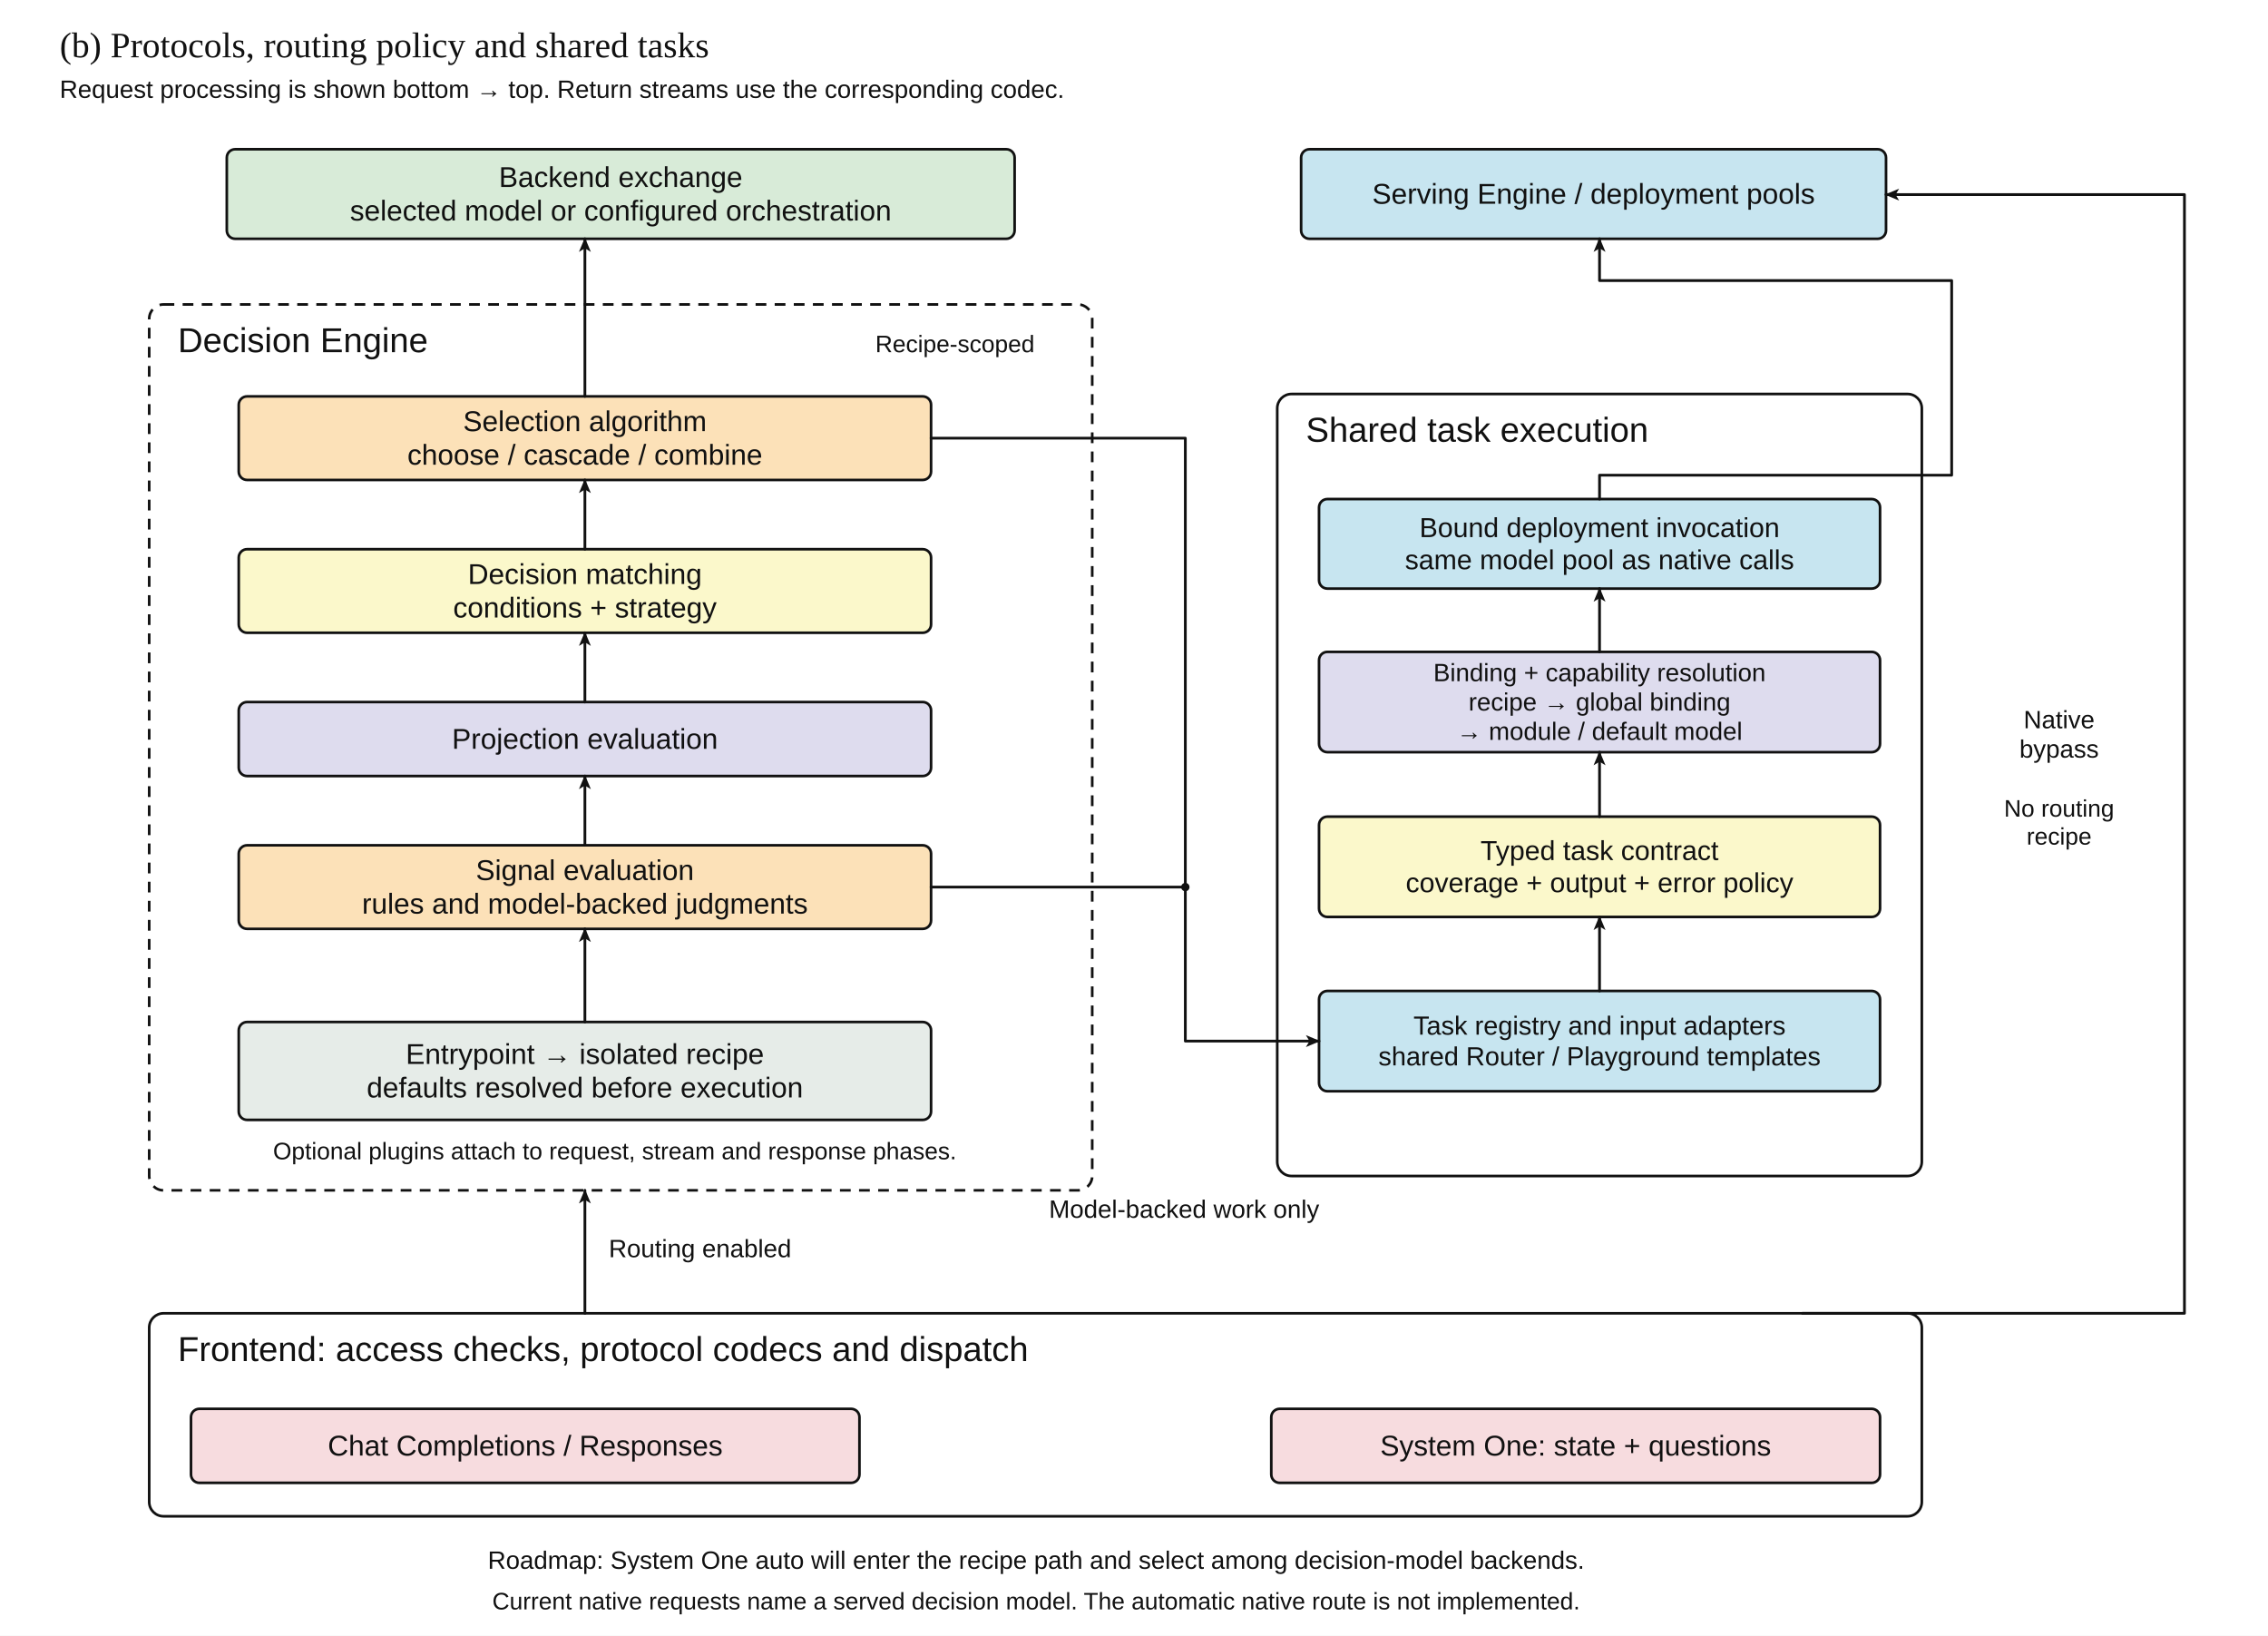
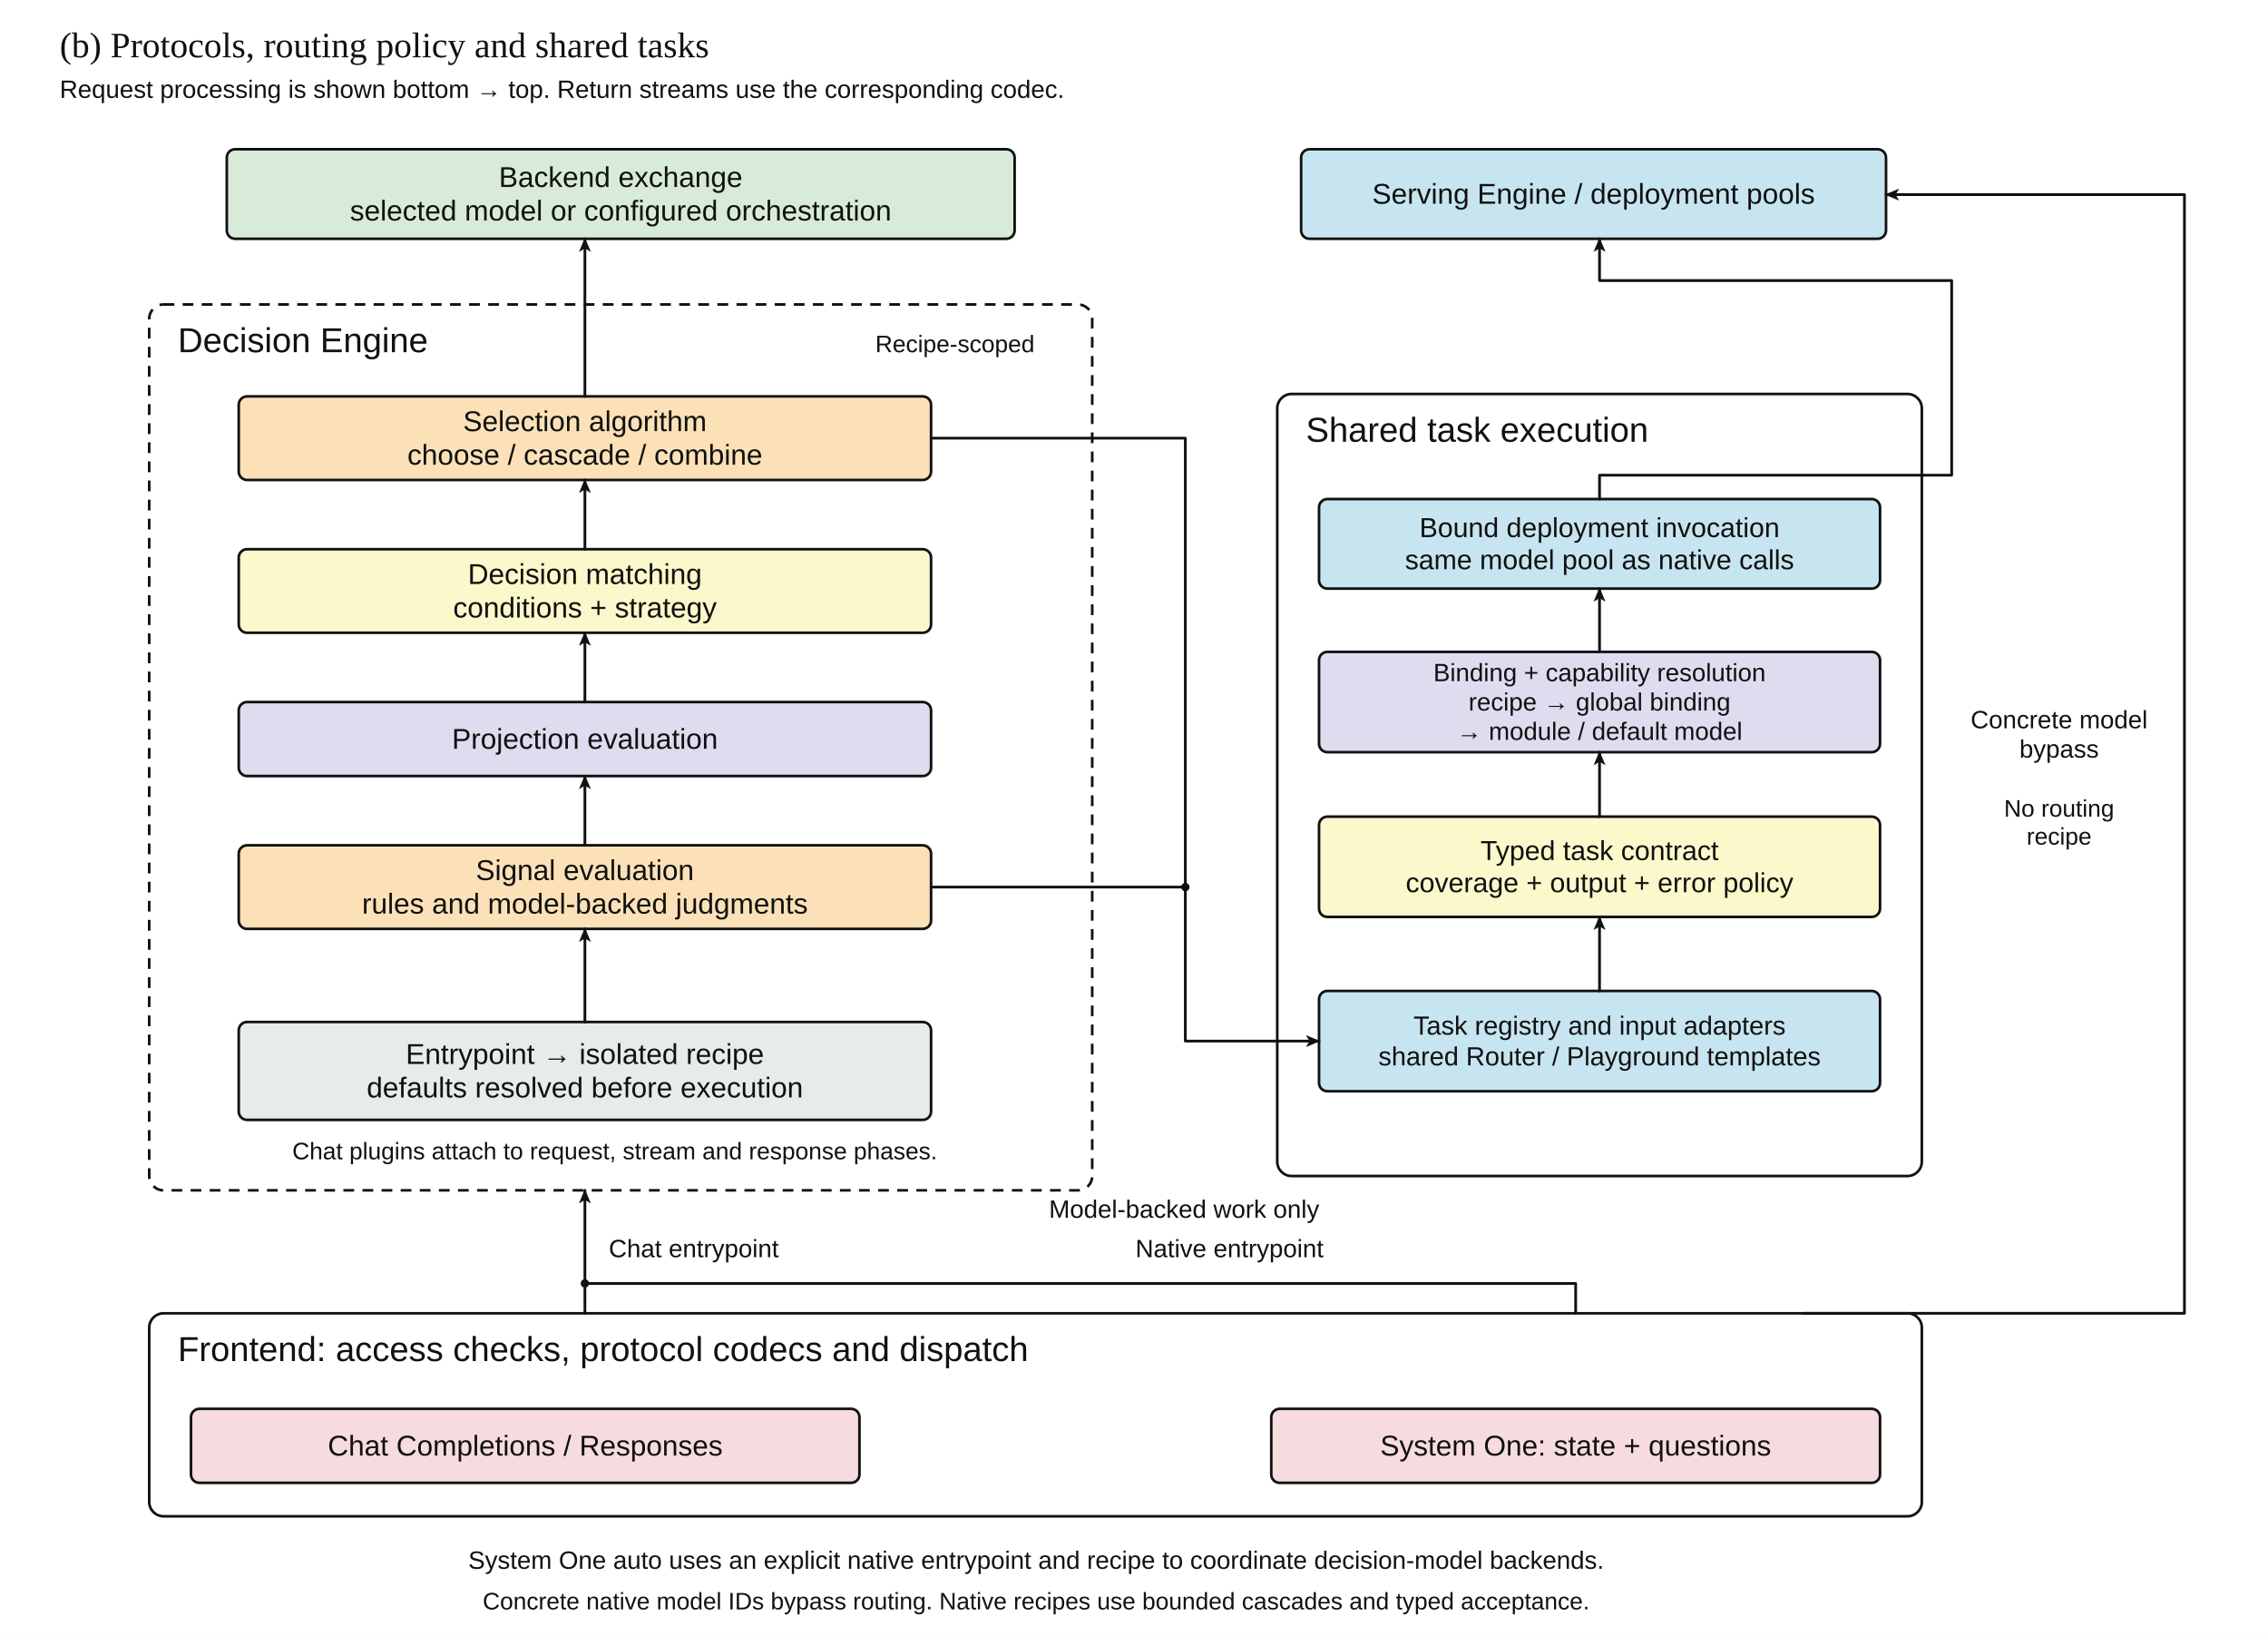
<svg xmlns="http://www.w3.org/2000/svg" width="1900" height="1370" viewBox="0 0 1900 1370" role="img">
  <defs>
    <marker id="arrow" markerWidth="12" markerHeight="10" refX="11" refY="5" orient="auto" markerUnits="userSpaceOnUse">
      <path d="M0 0 L12 5 L0 10 L3 5 Z" fill="#111" />
    </marker>
  </defs>
  <rect width="100%" height="100%" fill="#fff" />
  <style>text{font-family:Arial,Helvetica,sans-serif;fill:#111;font-weight:400}.math{font-family:Georgia,'Times New Roman',serif;font-style:italic}.serif{font-family:Georgia,'Times New Roman',serif}</style>
  <text x="50" y="48.0" font-size="30" text-anchor="start" class="serif">(b) Protocols, routing policy and shared tasks</text>
  <text x="50" y="82.0" font-size="21" text-anchor="start" class="">Request processing is shown bottom → top. Return streams use the corresponding codec.</text>
  <g data-box="190.0 125 660 75">
    <rect x="190.0" y="125" width="660" height="75" rx="7" fill="#D8EBD8" stroke="#111" stroke-width="2.2" />
    <text x="520.0" y="156.62" font-size="24" text-anchor="middle" class="">Backend exchange</text>
    <text x="520.0" y="184.7" font-size="24" text-anchor="middle" class="">selected model or configured orchestration</text>
  </g>
  <rect x="125" y="255" width="790" height="742" rx="12" fill="#FFFFFF" stroke="#111" stroke-width="2.2" stroke-dasharray="9 7" />
  <text x="149" y="295.0" font-size="29" text-anchor="start" class="">Decision Engine</text>
  <text x="800" y="295.0" font-size="20" text-anchor="middle" class="">Recipe-scoped</text>
  <g data-box="200.0 332 580 70">
    <rect x="200.0" y="332" width="580" height="70" rx="7" fill="#FCE1B8" stroke="#111" stroke-width="2.2" />
    <text x="490.0" y="361.12" font-size="24" text-anchor="middle" class="">Selection algorithm</text>
    <text x="490.0" y="389.2" font-size="24" text-anchor="middle" class="">choose / cascade / combine</text>
  </g>
  <g data-box="200.0 460 580 70">
    <rect x="200.0" y="460" width="580" height="70" rx="7" fill="#FBF8CB" stroke="#111" stroke-width="2.2" />
    <text x="490.0" y="489.12" font-size="24" text-anchor="middle" class="">Decision matching</text>
    <text x="490.0" y="517.2" font-size="24" text-anchor="middle" class="">conditions + strategy</text>
  </g>
  <g data-box="200.0 588 580 62">
    <rect x="200.0" y="588" width="580" height="62" rx="7" fill="#DEDCEE" stroke="#111" stroke-width="2.2" />
    <text x="490.0" y="627.16" font-size="24" text-anchor="middle" class="">Projection evaluation</text>
  </g>
  <g data-box="200.0 708 580 70">
    <rect x="200.0" y="708" width="580" height="70" rx="7" fill="#FCE1B8" stroke="#111" stroke-width="2.2" />
    <text x="490.0" y="737.12" font-size="24" text-anchor="middle" class="">Signal evaluation</text>
    <text x="490.0" y="765.2" font-size="24" text-anchor="middle" class="">rules and model-backed judgments</text>
  </g>
  <g data-box="200.0 856 580 82">
    <rect x="200.0" y="856" width="580" height="82" rx="7" fill="#E6ECE8" stroke="#111" stroke-width="2.2" />
    <text x="490.0" y="891.12" font-size="24" text-anchor="middle" class="">Entrypoint → isolated recipe</text>
    <text x="490.0" y="919.2" font-size="24" text-anchor="middle" class="">defaults resolved before execution</text>
  </g>
  <path d="M490,856 L490,778" fill="none" stroke="#111" stroke-width="2.3" stroke-linecap="round" stroke-linejoin="round" marker-end="url(#arrow)" />
  <path d="M490,708 L490,650" fill="none" stroke="#111" stroke-width="2.3" stroke-linecap="round" stroke-linejoin="round" marker-end="url(#arrow)" />
  <path d="M490,588 L490,530" fill="none" stroke="#111" stroke-width="2.3" stroke-linecap="round" stroke-linejoin="round" marker-end="url(#arrow)" />
  <path d="M490,460 L490,402" fill="none" stroke="#111" stroke-width="2.3" stroke-linecap="round" stroke-linejoin="round" marker-end="url(#arrow)" />
  <path d="M490,332 L490,200" fill="none" stroke="#111" stroke-width="2.3" stroke-linecap="round" stroke-linejoin="round" marker-end="url(#arrow)" />
-   <text x="515" y="971.0" font-size="20" text-anchor="middle" class="">Optional plugins attach to request, stream and response phases.</text>
+   <text x="515" y="971.0" font-size="20" text-anchor="middle" class="">Chat plugins attach to request, stream and response phases.</text>
  <rect x="1070" y="330" width="540" height="655" rx="12" fill="#FFFFFF" stroke="#111" stroke-width="2.2" />
  <text x="1094" y="370.0" font-size="29" text-anchor="start" class="">Shared task execution</text>
  <g data-box="1105.0 418 470 75">
    <rect x="1105.0" y="418" width="470" height="75" rx="7" fill="#C7E5F0" stroke="#111" stroke-width="2.2" />
    <text x="1340.0" y="449.865" font-size="23" text-anchor="middle" class="">Bound deployment invocation</text>
    <text x="1340.0" y="476.775" font-size="23" text-anchor="middle" class="">same model pool as native calls</text>
  </g>
  <g data-box="1105.0 546 470 84">
    <rect x="1105.0" y="546" width="470" height="84" rx="7" fill="#DEDCEE" stroke="#111" stroke-width="2.2" />
    <text x="1340.0" y="570.57" font-size="21" text-anchor="middle" class="">Binding + capability resolution</text>
    <text x="1340.0" y="595.14" font-size="21" text-anchor="middle" class="">recipe → global binding</text>
    <text x="1340.0" y="619.71" font-size="21" text-anchor="middle" class="">→ module / default model</text>
  </g>
  <g data-box="1105.0 684 470 84">
    <rect x="1105.0" y="684" width="470" height="84" rx="7" fill="#FBF8CB" stroke="#111" stroke-width="2.2" />
    <text x="1340.0" y="720.365" font-size="23" text-anchor="middle" class="">Typed task contract</text>
    <text x="1340.0" y="747.275" font-size="23" text-anchor="middle" class="">coverage + output + error policy</text>
  </g>
  <g data-box="1105.0 830 470 84">
    <rect x="1105.0" y="830" width="470" height="84" rx="7" fill="#C7E5F0" stroke="#111" stroke-width="2.2" />
    <text x="1340.0" y="866.61" font-size="22" text-anchor="middle" class="">Task registry and input adapters</text>
    <text x="1340.0" y="892.35" font-size="22" text-anchor="middle" class="">shared Router / Playground templates</text>
  </g>
  <path d="M1340,830 L1340,768" fill="none" stroke="#111" stroke-width="2.3" stroke-linecap="round" stroke-linejoin="round" marker-end="url(#arrow)" />
  <path d="M1340,684 L1340,630" fill="none" stroke="#111" stroke-width="2.3" stroke-linecap="round" stroke-linejoin="round" marker-end="url(#arrow)" />
  <path d="M1340,546 L1340,493" fill="none" stroke="#111" stroke-width="2.3" stroke-linecap="round" stroke-linejoin="round" marker-end="url(#arrow)" />
  <g data-box="1090.0 125 490 75">
    <rect x="1090.0" y="125" width="490" height="75" rx="7" fill="#C7E5F0" stroke="#111" stroke-width="2.2" />
    <text x="1335.0" y="170.66" font-size="24" text-anchor="middle" class="">Serving Engine / deployment pools</text>
  </g>
  <path d="M1340,418 L1340,398 L1635,398 L1635,235 L1340,235 L1340,200" fill="none" stroke="#111" stroke-width="2.3" stroke-linecap="round" stroke-linejoin="round" marker-end="url(#arrow)" />
  <path d="M780,743 L993,743 L993,872 L1105,872" fill="none" stroke="#111" stroke-width="2.3" stroke-linecap="round" stroke-linejoin="round" marker-end="url(#arrow)" />
  <path d="M780,367 L993,367 L993,743" fill="none" stroke="#111" stroke-width="2.3" stroke-linecap="round" stroke-linejoin="round" />
  <circle cx="993" cy="743" r="3.5" fill="#111" />
  <text x="992" y="1020.0" font-size="21" text-anchor="middle" class="">Model-backed work only</text>
  <rect x="125" y="1100" width="1485" height="170" rx="12" fill="#FFFFFF" stroke="#111" stroke-width="2.2" />
  <text x="149" y="1140.0" font-size="29" text-anchor="start" class="">Frontend: access checks, protocol codecs and dispatch</text>
  <g data-box="160.0 1180 560 62">
    <rect x="160.0" y="1180" width="560" height="62" rx="7" fill="#F7DCDF" stroke="#111" stroke-width="2.2" />
    <text x="440.0" y="1219.16" font-size="24" text-anchor="middle" class="">Chat Completions / Responses</text>
  </g>
  <g data-box="1065.0 1180 510 62">
    <rect x="1065.0" y="1180" width="510" height="62" rx="7" fill="#F7DCDF" stroke="#111" stroke-width="2.2" />
    <text x="1320.0" y="1219.16" font-size="24" text-anchor="middle" class="">System One: state + questions</text>
  </g>
  <path d="M490,1100 L490,997" fill="none" stroke="#111" stroke-width="2.3" stroke-linecap="round" stroke-linejoin="round" marker-end="url(#arrow)" />
-   <text x="510" y="1053.0" font-size="21" text-anchor="start" class="">Routing enabled</text>
+   <text x="510" y="1053.0" font-size="21" text-anchor="start" class="">Chat entrypoint</text>
+   <path d="M1320,1100 L1320,1075 L490,1075" fill="none" stroke="#111" stroke-width="2.3" stroke-linecap="round" stroke-linejoin="round" />
+   <circle cx="490" cy="1075" r="3.5" fill="#111" />
+   <text x="1030" y="1053" font-size="21" text-anchor="middle" class="">Native entrypoint</text>
  <path d="M1510,1100 L1830,1100 L1830,163 L1580,163" fill="none" stroke="#111" stroke-width="2.3" stroke-linecap="round" stroke-linejoin="round" marker-end="url(#arrow)" />
-   <text x="1725" y="610.0" font-size="21" text-anchor="middle" class="">Native</text>
+   <text x="1725" y="610.0" font-size="21" text-anchor="middle" class="">Concrete model</text>
  <text x="1725" y="634.57" font-size="21" text-anchor="middle" class="">bypass</text>
  <text x="1725" y="684.0" font-size="20" text-anchor="middle" class="">No routing</text>
  <text x="1725" y="707.4" font-size="20" text-anchor="middle" class="">recipe</text>
-   <text x="868" y="1314.0" font-size="21" text-anchor="middle" class="">Roadmap: System One auto will enter the recipe path and select among decision-model backends.</text>
-   <text x="868" y="1348.0" font-size="20" text-anchor="middle" class="">Current native requests name a served decision model. The automatic native route is not implemented.</text>
+   <text x="868" y="1314.0" font-size="21" text-anchor="middle" class="">System One auto uses an explicit native entrypoint and recipe to coordinate decision-model backends.</text>
+   <text x="868" y="1348.0" font-size="20" text-anchor="middle" class="">Concrete native model IDs bypass routing. Native recipes use bounded cascades and typed acceptance.</text>
</svg>
